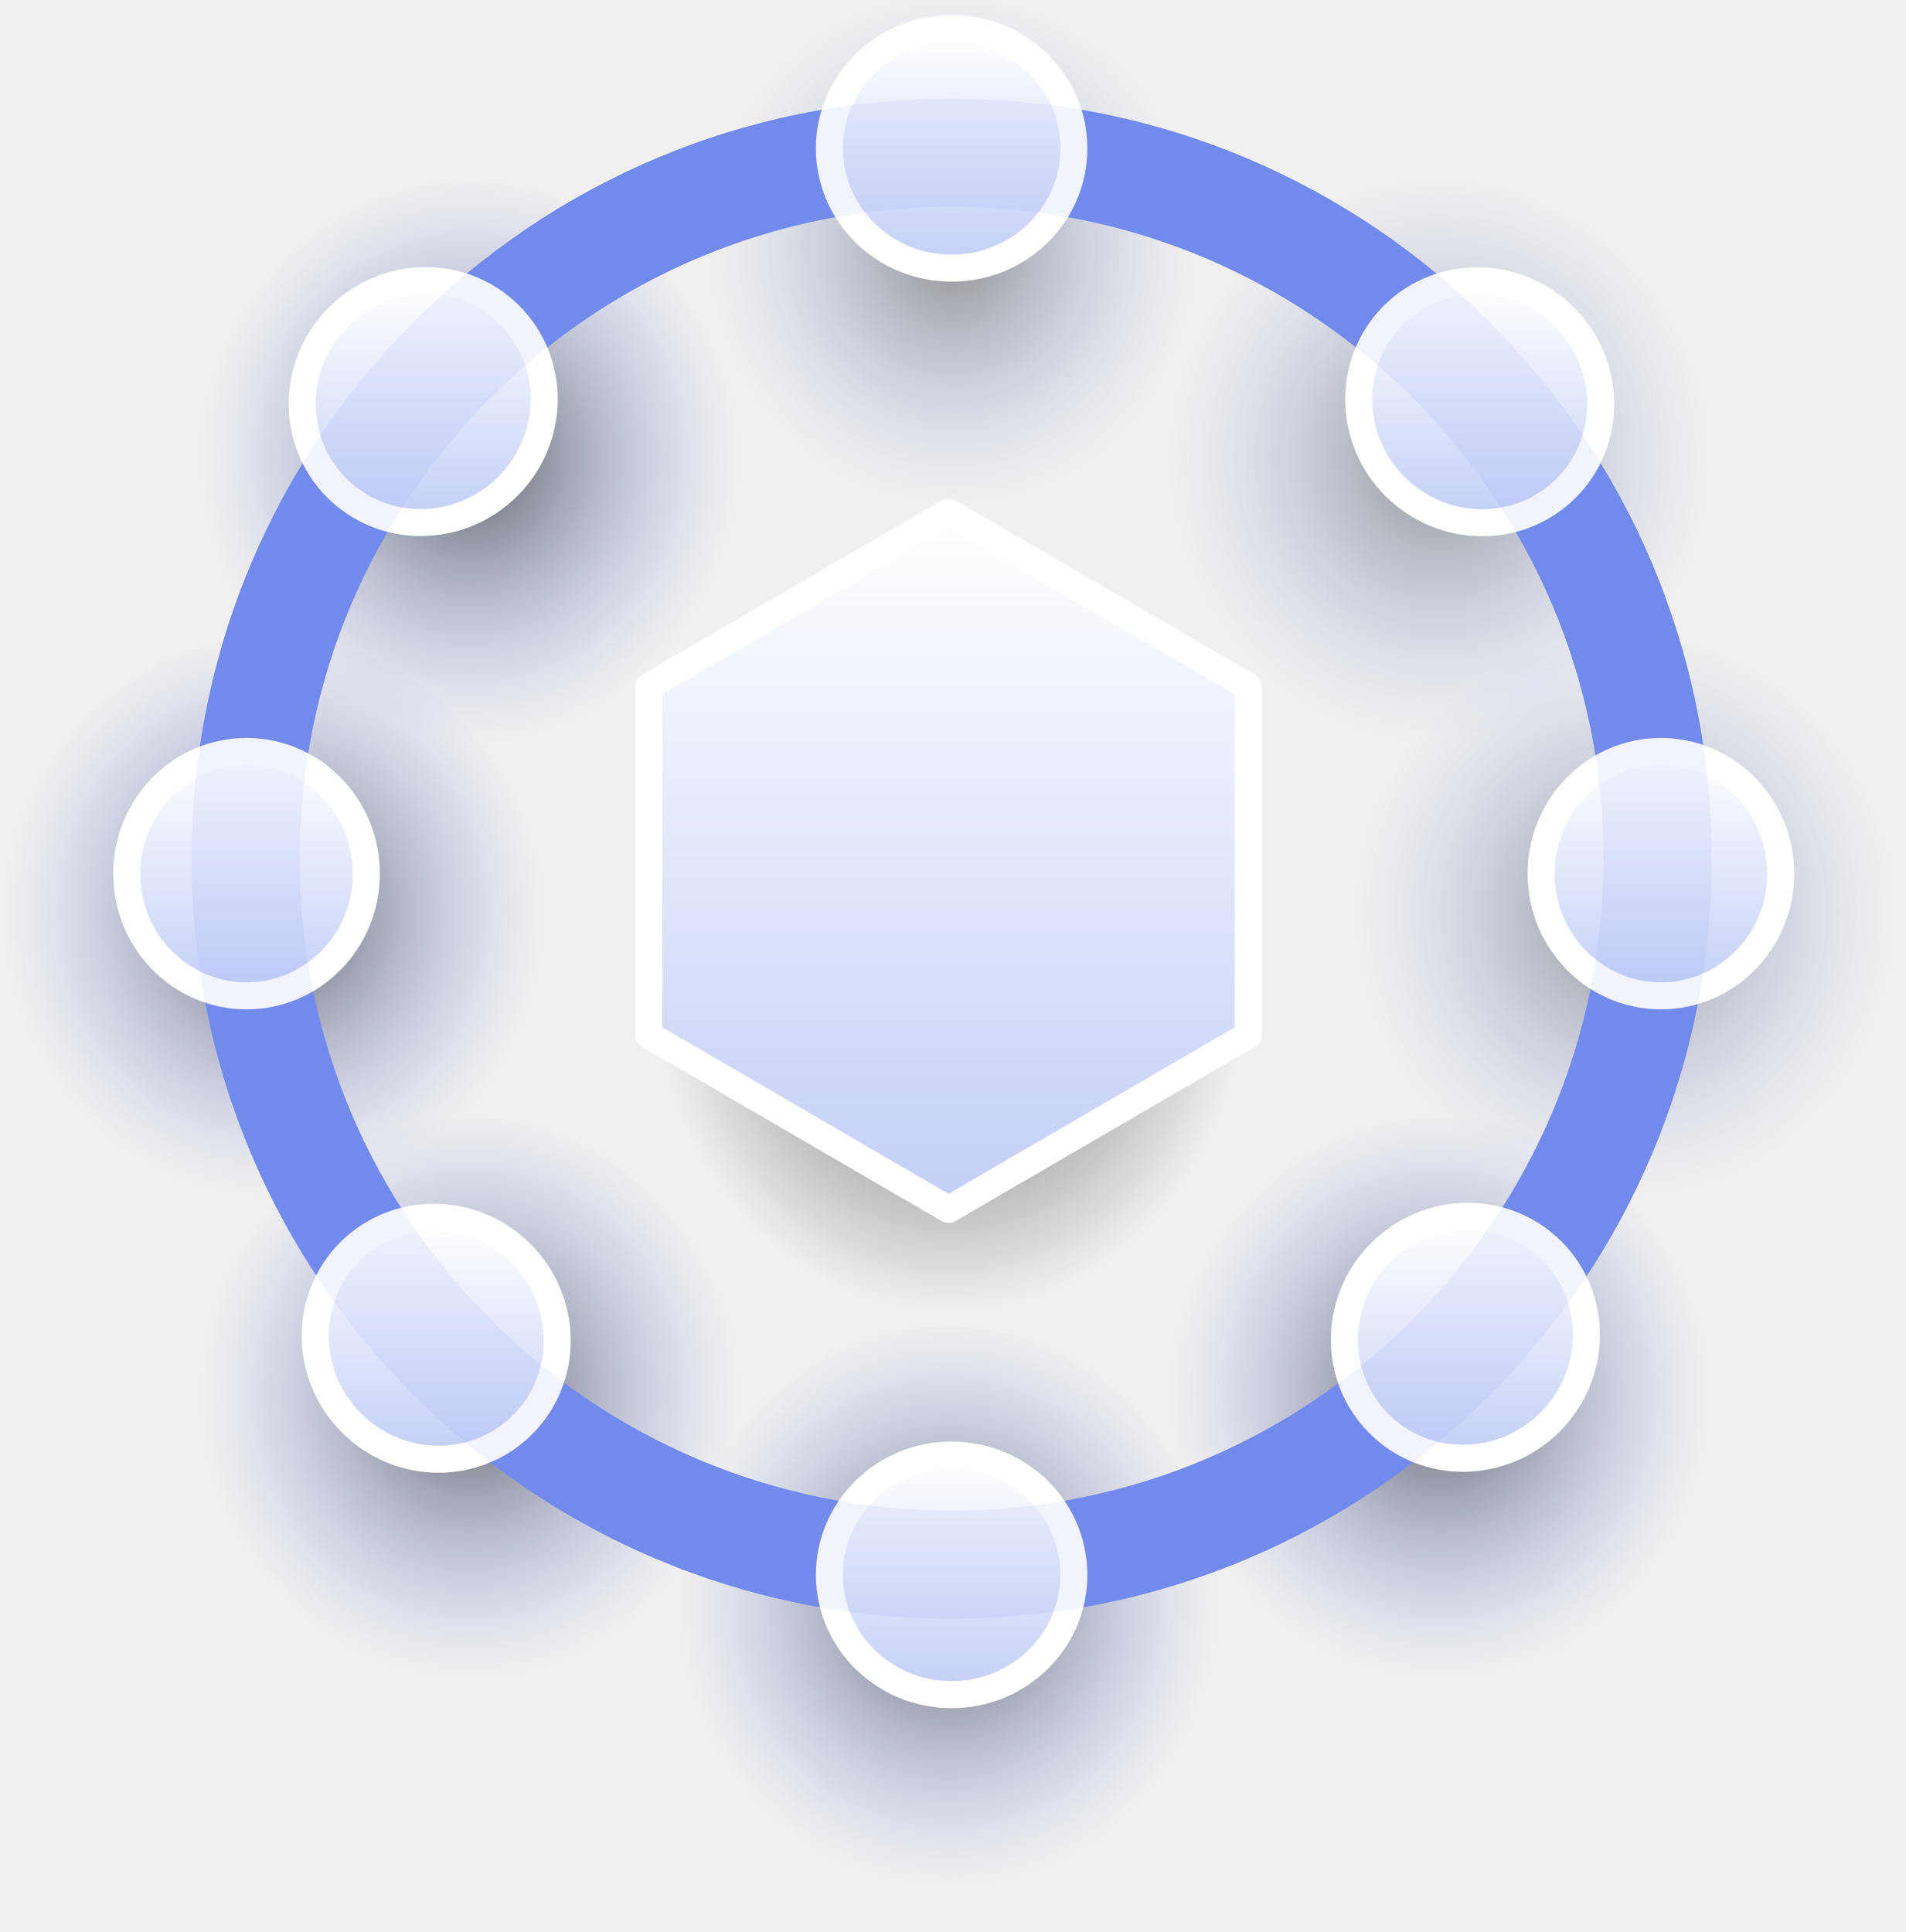
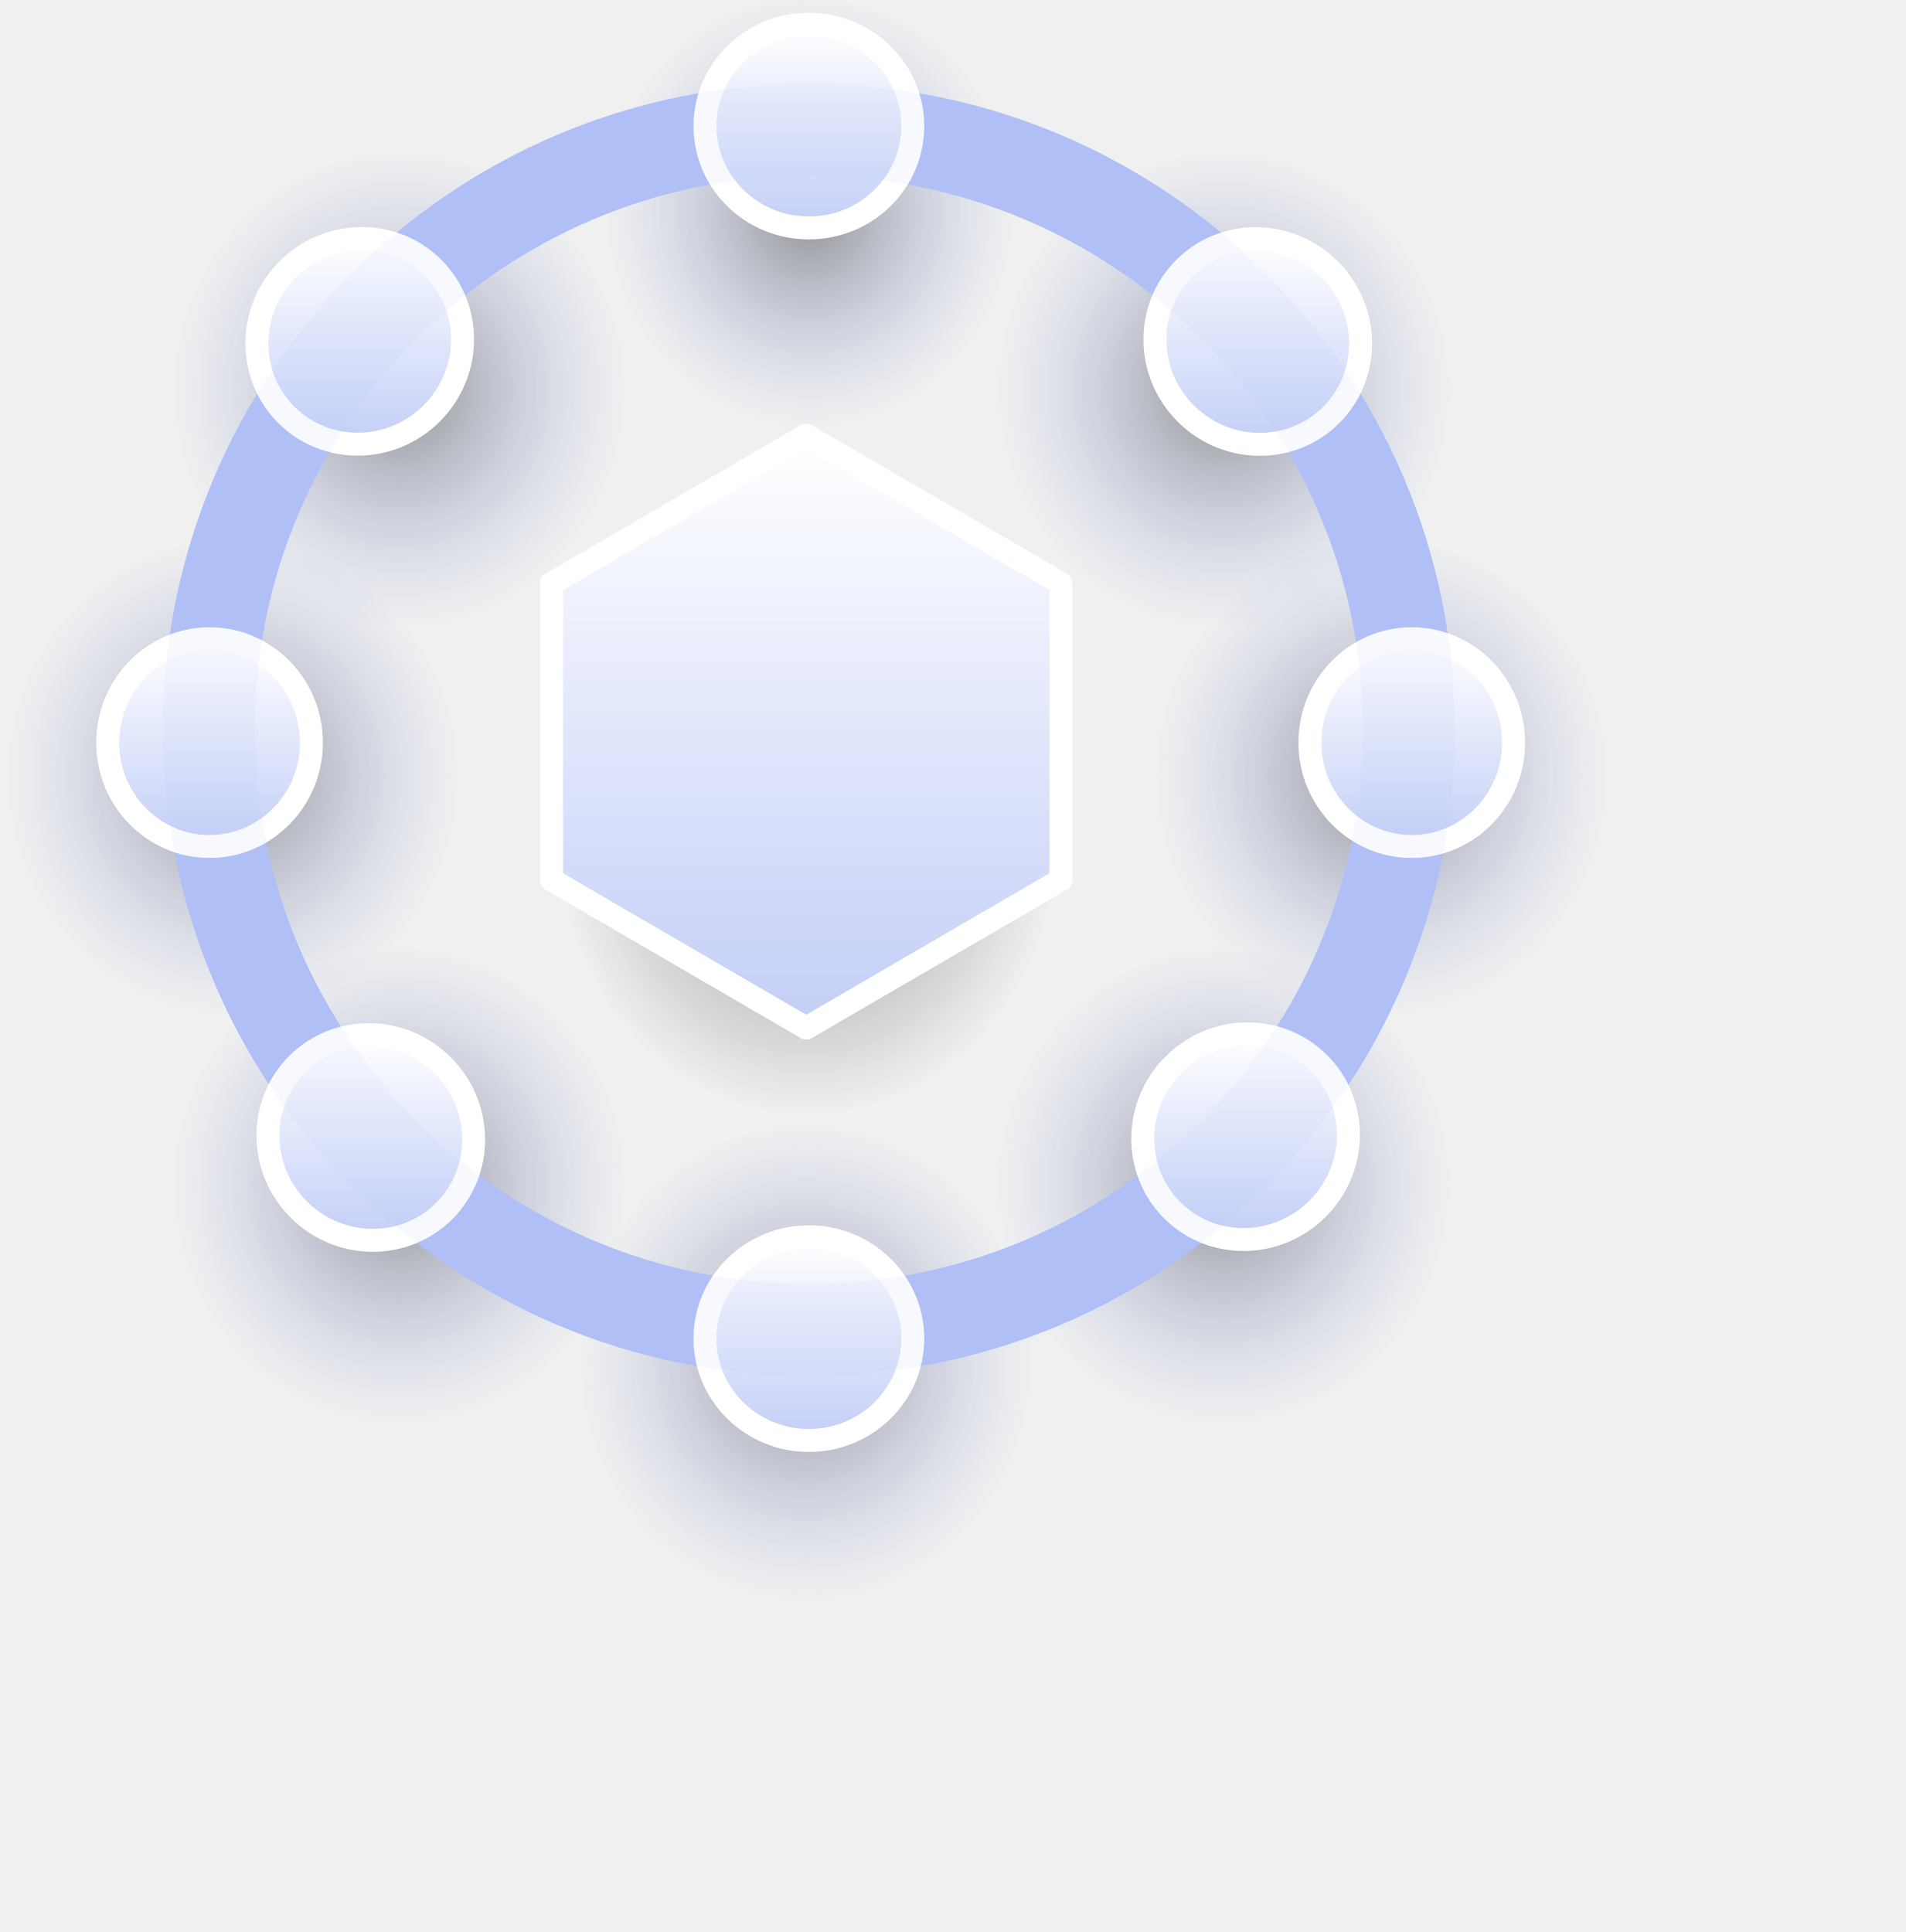
<svg xmlns="http://www.w3.org/2000/svg" viewBox="0 0 141 143" xml:space="preserve" style="fill-rule:evenodd;clip-rule:evenodd;stroke-linejoin:round;stroke-miterlimit:2">
  <g class="nodes">
    <ellipse cx="34.686" cy="104.874" rx="20.182" ry="22.129" style="fill:url(#_ethRadial51);" />
    <ellipse cx="106.449" cy="104.874" rx="20.182" ry="22.129" style="fill:url(#_ethRadial52);" />
    <ellipse cx="20.182" cy="69.274" rx="20.182" ry="22.129" style="fill:url(#_ethRadial53);" />
    <ellipse cx="120.192" cy="69.274" rx="20.182" ry="22.129" style="fill:url(#_ethRadial54);" />
    <ellipse cx="34.686" cy="35.604" rx="20.182" ry="22.129" style="fill:url(#_ethRadial55);" />
    <ellipse cx="106.449" cy="35.604" rx="20.182" ry="22.129" style="fill:url(#_ethRadial56);" />
    <ellipse cx="70.073" cy="120.313" rx="20.182" ry="22.129" style="fill:url(#_ethRadial57);" />
    <ellipse cx="70.073" cy="22.129" rx="20.182" ry="22.129" style="fill:url(#_ethRadial58);" />
  </g>
  <path d="M70.197,48.9l22.177,12.905l0,25.81l-22.177,12.905l-22.178,-12.905l-0,-25.81l22.178,-12.905Z" style="fill:url(#_ethRadial59);" />
  <path d="M70.197,37.9l22.177,12.905l0,25.81l-22.177,12.905l-22.178,-12.905l-0,-25.81l22.178,-12.905Z" style="fill:url(#_ethLinear510);stroke:white;stroke-width:2px;" />
-   <path d="M70.426,7.306c31.044,0 56.249,25.204 56.249,56.249c0,31.044 -25.205,56.249 -56.249,56.249c-31.045,0 -56.249,-25.205 -56.249,-56.249c0,-31.045 25.204,-56.249 56.249,-56.249Zm-0,8c-26.63,0 -48.249,21.619 -48.249,48.249c-0,26.629 21.619,48.249 48.249,48.249c26.629,0 48.249,-21.62 48.249,-48.249c0,-26.63 -21.62,-48.249 -48.249,-48.249Z" style="fill:#728BEC;" />
+   <path d="M70.426,7.306c31.044,0 56.249,25.204 56.249,56.249c0,31.044 -25.205,56.249 -56.249,56.249c-31.045,0 -56.249,-25.205 -56.249,-56.249c0,-31.045 25.204,-56.249 56.249,-56.249Zm-0,8c-26.63,0 -48.249,21.619 -48.249,48.249c-0,26.629 21.619,48.249 48.249,48.249c26.629,0 48.249,-21.62 48.249,-48.249c0,-26.63 -21.62,-48.249 -48.249,-48.249Z" style="fill:#B0BFF5;" />
  <g class="nodes">
    <ellipse cx="70.426" cy="116.566" rx="9.045" ry="8.867" style="fill:url(#_ethLinear511);stroke:white;stroke-width:2px;" />
    <ellipse cx="70.426" cy="10.982" rx="9.045" ry="8.867" style="fill:url(#_ethLinear512);stroke:white;stroke-width:2px;" />
    <path d="M114.049,64.666c0,-4.992 3.973,-9.045 8.867,-9.045c4.894,0 8.868,4.053 8.868,9.045c0,4.992 -3.974,9.045 -8.868,9.045c-4.894,0 -8.867,-4.053 -8.867,-9.045Z" style="fill:url(#_ethLinear513);stroke:white;stroke-width:2px;" />
    <path d="M9.379,64.666c0,-4.992 3.973,-9.045 8.867,-9.045c4.894,0 8.867,4.053 8.867,9.045c0,4.992 -3.973,9.045 -8.867,9.045c-4.894,0 -8.867,-4.053 -8.867,-9.045Z" style="fill:url(#_ethLinear514);stroke:white;stroke-width:2px;" />
    <path d="M102.177,92.713c3.53,-3.53 9.206,-3.587 12.666,-0.126c3.461,3.46 3.404,9.136 -0.125,12.666c-3.53,3.53 -9.206,3.586 -12.666,0.125c-3.461,-3.46 -3.404,-9.136 0.125,-12.665Z" style="fill:url(#_ethLinear515);stroke:white;stroke-width:2px;" />
    <path d="M25.05,23.454c3.53,-3.53 9.205,-3.586 12.666,-0.125c3.46,3.46 3.404,9.135 -0.126,12.665c-3.53,3.53 -9.205,3.587 -12.666,0.126c-3.46,-3.461 -3.404,-9.136 0.126,-12.666Z" style="fill:url(#_ethLinear516);stroke:white;stroke-width:2px;" />
    <path d="M38.552,92.783c3.53,3.53 3.586,9.205 0.126,12.666c-3.461,3.46 -9.136,3.404 -12.666,-0.126c-3.53,-3.53 -3.586,-9.205 -0.126,-12.666c3.461,-3.46 9.136,-3.404 12.666,0.126Z" style="fill:url(#_ethLinear517);stroke:white;stroke-width:2px;" />
    <path d="M115.778,23.468c3.53,3.529 3.586,9.205 0.126,12.665c-3.461,3.461 -9.136,3.405 -12.666,-0.125c-3.53,-3.53 -3.586,-9.206 -0.125,-12.666c3.46,-3.461 9.135,-3.404 12.665,0.126Z" style="fill:url(#_ethLinear518);stroke:white;stroke-width:2px;" />
  </g>
-   <path d="M70.426,7.306c31.044,0 56.249,25.204 56.249,56.249c0,31.044 -25.205,56.249 -56.249,56.249c-31.045,0 -56.249,-25.205 -56.249,-56.249c0,-31.045 25.204,-56.249 56.249,-56.249Zm-0,8c-26.63,0 -48.249,21.619 -48.249,48.249c-0,26.629 21.619,48.249 48.249,48.249c26.629,0 48.249,-21.62 48.249,-48.249c0,-26.63 -21.62,-48.249 -48.249,-48.249Z" style="fill:#728BEC;fill-opacity:0.1;" />
+   <path d="M70.426,7.306c31.044,0 56.249,25.204 56.249,56.249c0,31.044 -25.205,56.249 -56.249,56.249c-31.045,0 -56.249,-25.205 -56.249,-56.249c0,-31.045 25.204,-56.249 56.249,-56.249Zm-0,8c-26.63,0 -48.249,21.619 -48.249,48.249c-0,26.629 21.619,48.249 48.249,48.249c26.629,0 48.249,-21.62 48.249,-48.249c0,-26.63 -21.62,-48.249 -48.249,-48.249Z" style="fill:#B0BFF5;fill-opacity:0.1;" />
  <defs>
    <radialGradient id="_ethRadial51" cx="0" cy="0" r="1" gradientUnits="userSpaceOnUse" gradientTransform="matrix(-19.8235,0,0,-20.9371,34.78,103.151)">
-       <stop offset="0" style="stop-color:#000000;stop-opacity:0.6" />
+       <stop offset="0" style="stop-color:#000000;stop-opacity:0.4" />
      <stop offset="1" style="stop-color:#627FEA;stop-opacity:0" />
    </radialGradient>
    <radialGradient id="_ethRadial52" cx="0" cy="0" r="1" gradientUnits="userSpaceOnUse" gradientTransform="matrix(-19.8235,0,0,-20.9371,106.543,103.151)">
-       <stop offset="0" style="stop-color:#000000;stop-opacity:0.6" />
+       <stop offset="0" style="stop-color:#000000;stop-opacity:0.4" />
      <stop offset="1" style="stop-color:#627FEA;stop-opacity:0" />
    </radialGradient>
    <radialGradient id="_ethRadial53" cx="0" cy="0" r="1" gradientUnits="userSpaceOnUse" gradientTransform="matrix(-19.8235,0,0,-20.9371,20.276,67.5506)">
-       <stop offset="0" style="stop-color:#000000;stop-opacity:0.6" />
+       <stop offset="0" style="stop-color:#000000;stop-opacity:0.4" />
      <stop offset="1" style="stop-color:#627FEA;stop-opacity:0" />
    </radialGradient>
    <radialGradient id="_ethRadial54" cx="0" cy="0" r="1" gradientUnits="userSpaceOnUse" gradientTransform="matrix(-19.8235,0,0,-20.9371,120.286,67.5506)">
      <stop offset="0" style="stop-color:#000000;stop-opacity:0.4" />
      <stop offset="1" style="stop-color:#627FEA;stop-opacity:0" />
    </radialGradient>
    <radialGradient id="_ethRadial55" cx="0" cy="0" r="1" gradientUnits="userSpaceOnUse" gradientTransform="matrix(-19.8235,0,0,-20.9371,34.78,33.8806)">
-       <stop offset="0" style="stop-color:#000000;stop-opacity:0.6" />
+       <stop offset="0" style="stop-color:#000000;stop-opacity:0.4" />
      <stop offset="1" style="stop-color:#627FEA;stop-opacity:0" />
    </radialGradient>
    <radialGradient id="_ethRadial56" cx="0" cy="0" r="1" gradientUnits="userSpaceOnUse" gradientTransform="matrix(-19.8235,0,0,-20.9371,106.543,33.8806)">
      <stop offset="0" style="stop-color:#000000;stop-opacity:0.4" />
      <stop offset="1" style="stop-color:#627FEA;stop-opacity:0" />
    </radialGradient>
    <radialGradient id="_ethRadial57" cx="0" cy="0" r="1" gradientUnits="userSpaceOnUse" gradientTransform="matrix(-19.8235,0,0,-20.9371,70.167,118.59)">
-       <stop offset="0" style="stop-color:#000000;stop-opacity:0.6" />
+       <stop offset="0" style="stop-color:#000000;stop-opacity:0.4" />
      <stop offset="1" style="stop-color:#627FEA;stop-opacity:0" />
    </radialGradient>
    <radialGradient id="_ethRadial58" cx="0" cy="0" r="1" gradientUnits="userSpaceOnUse" gradientTransform="matrix(-17.8625,0.304287,-0.32138,-18.866,70.511,18.3604)">
      <stop offset="0" style="stop-color:#000000;stop-opacity:0.4" />
      <stop offset="1" style="stop-color:#627FEA;stop-opacity:0" />
    </radialGradient>
    <radialGradient id="_ethRadial59" cx="0" cy="0" r="1" gradientUnits="userSpaceOnUse" gradientTransform="matrix(-21.7836,0,0,-24.4198,70.2998,72.7)">
-       <stop offset="0" style="stop-color:#000000;stop-opacity:0.6" />
+       <stop offset="0" style="stop-color:#000000;stop-opacity:0.4" />
      <stop offset="1" style="stop-color:#000000;stop-opacity:0" />
    </radialGradient>
    <linearGradient id="_ethLinear510" x1="0" y1="0" x2="1" y2="0" gradientUnits="userSpaceOnUse" gradientTransform="matrix(-1.6438e-14,49.9674,-42.935,-1.91304e-14,72.8694,38.4726)">
      <stop offset="0" style="stop-color:white;stop-opacity:1" />
      <stop offset="1" style="stop-color:#C4CFF7;stop-opacity:1" />
    </linearGradient>
    <linearGradient id="_ethLinear511" x1="0" y1="0" x2="1" y2="0" gradientUnits="userSpaceOnUse" gradientTransform="matrix(-6.70415e-15,17.1663,-17.5109,-6.57222e-15,71.5161,107.896)">
      <stop offset="0" style="stop-color:white;stop-opacity:1" />
      <stop offset="1" style="stop-color:#C4CFF7;stop-opacity:1" />
    </linearGradient>
    <linearGradient id="_ethLinear512" x1="0" y1="0" x2="1" y2="0" gradientUnits="userSpaceOnUse" gradientTransform="matrix(-6.70415e-15,17.1663,-17.5109,-6.57222e-15,71.5161,2.31173)">
      <stop offset="0" style="stop-color:white;stop-opacity:1" />
      <stop offset="1" style="stop-color:#C4CFF7;stop-opacity:1" />
    </linearGradient>
    <linearGradient id="_ethLinear513" x1="0" y1="0" x2="1" y2="0" gradientUnits="userSpaceOnUse" gradientTransform="matrix(-6.57259e-15,17.5109,-17.1672,-6.70415e-15,123.985,55.8217)">
      <stop offset="0" style="stop-color:white;stop-opacity:1" />
      <stop offset="1" style="stop-color:#C4CFF7;stop-opacity:1" />
    </linearGradient>
    <linearGradient id="_ethLinear514" x1="0" y1="0" x2="1" y2="0" gradientUnits="userSpaceOnUse" gradientTransform="matrix(-6.57222e-15,17.5109,-17.1663,-6.70415e-15,19.3147,55.8217)">
      <stop offset="0" style="stop-color:white;stop-opacity:1" />
      <stop offset="1" style="stop-color:#C4CFF7;stop-opacity:1" />
    </linearGradient>
    <linearGradient id="_ethLinear515" x1="0" y1="0" x2="1" y2="0" gradientUnits="userSpaceOnUse" gradientTransform="matrix(-6.63722e-15,17.3363,-17.336,-6.63731e-15,109.527,90.2266)">
      <stop offset="0" style="stop-color:white;stop-opacity:1" />
      <stop offset="1" style="stop-color:#C4CFF7;stop-opacity:1" />
    </linearGradient>
    <linearGradient id="_ethLinear516" x1="0" y1="0" x2="1" y2="0" gradientUnits="userSpaceOnUse" gradientTransform="matrix(-6.63722e-15,17.3363,-17.336,-6.63731e-15,32.3992,20.9681)">
      <stop offset="0" style="stop-color:white;stop-opacity:1" />
      <stop offset="1" style="stop-color:#C4CFF7;stop-opacity:1" />
    </linearGradient>
    <linearGradient id="_ethLinear517" x1="0" y1="0" x2="1" y2="0" gradientUnits="userSpaceOnUse" gradientTransform="matrix(-6.63722e-15,17.336,-17.336,-6.63722e-15,33.3612,90.297)">
      <stop offset="0" style="stop-color:white;stop-opacity:1" />
      <stop offset="1" style="stop-color:#C4CFF7;stop-opacity:1" />
    </linearGradient>
    <linearGradient id="_ethLinear518" x1="0" y1="0" x2="1" y2="0" gradientUnits="userSpaceOnUse" gradientTransform="matrix(-6.63717e-15,17.3363,-17.3359,-6.63731e-15,110.587,20.9816)">
      <stop offset="0" style="stop-color:white;stop-opacity:1" />
      <stop offset="1" style="stop-color:#C4CFF7;stop-opacity:1" />
    </linearGradient>
  </defs>
  <style>
+         svg {
+             transform: scale(0.85);
+             transform-box: fill-box;
+             transform-origin: top;
+         }
        .nodes {
-         transform: rotate(0deg);
-         transform-origin: center;
-         transition: all 0.7s linear;
+             transform-origin: center;
+             transform: rotate(0deg);
+             transform-origin: center;
+             transition: all 0.7s linear;
        }
        svg:hover .nodes {
-         transform: rotate(-49deg);
-         transition: all 0.7s linear;
-         transform-origin: 50% 44.5%;
+             transform: rotate(-49deg);
+             transition: all 0.7s linear;
+             transform-origin: 50% 44.5%;
        }
    </style>
</svg>
